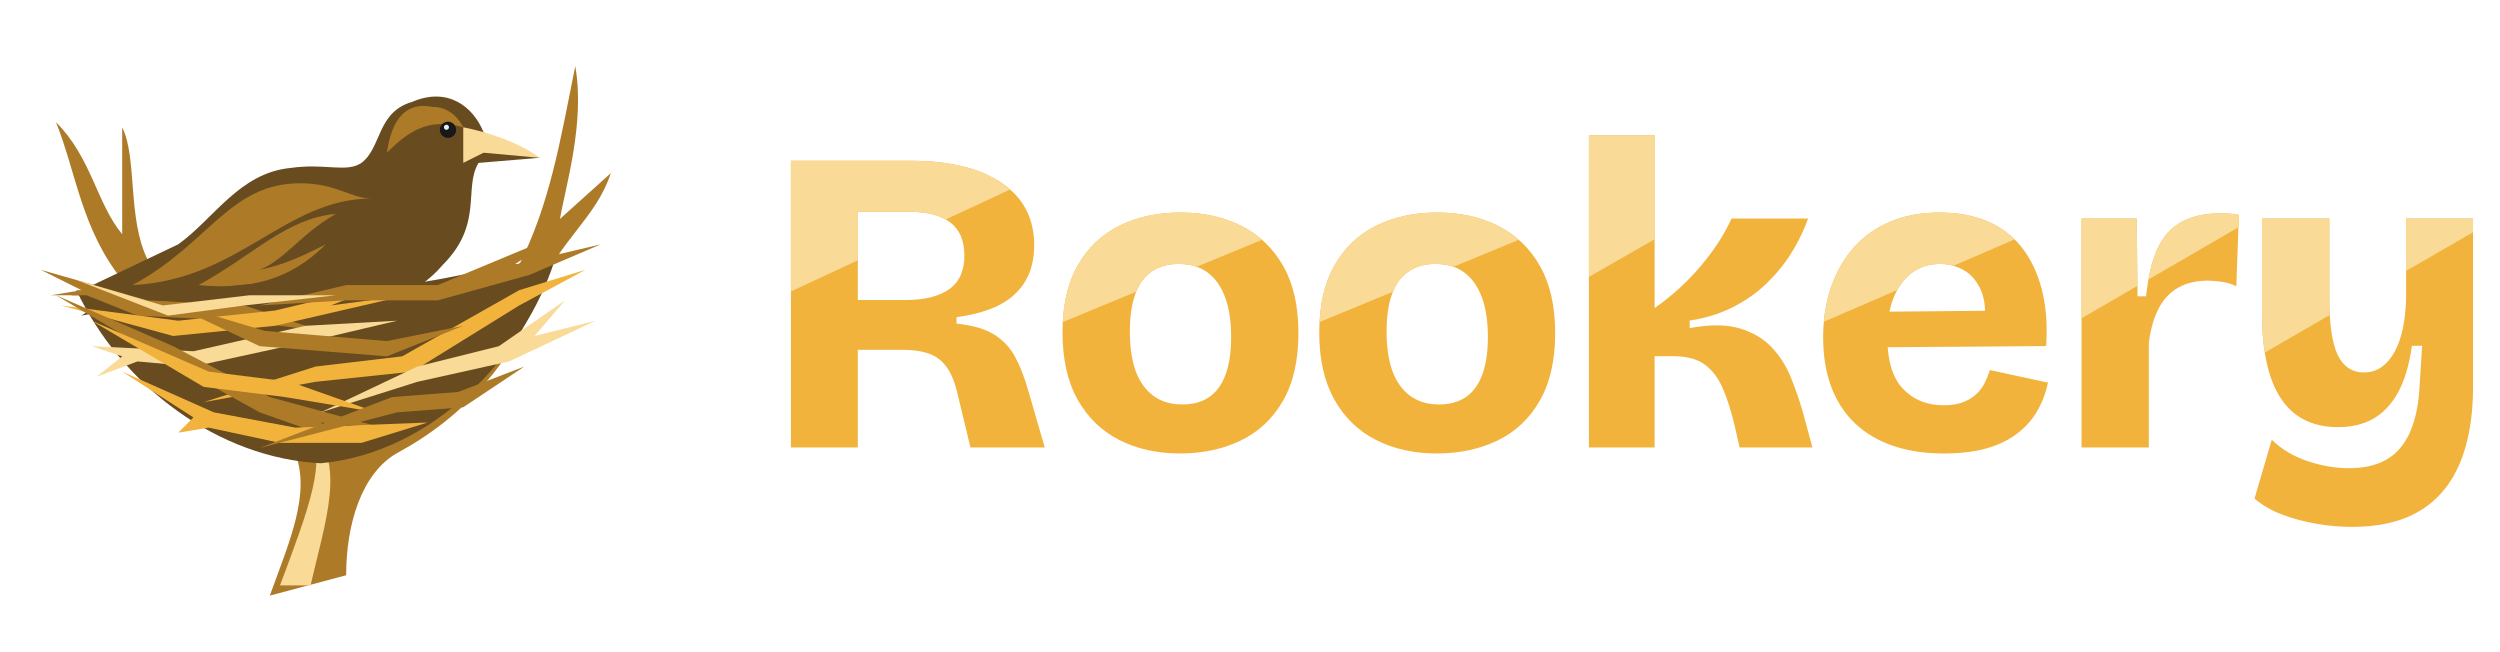
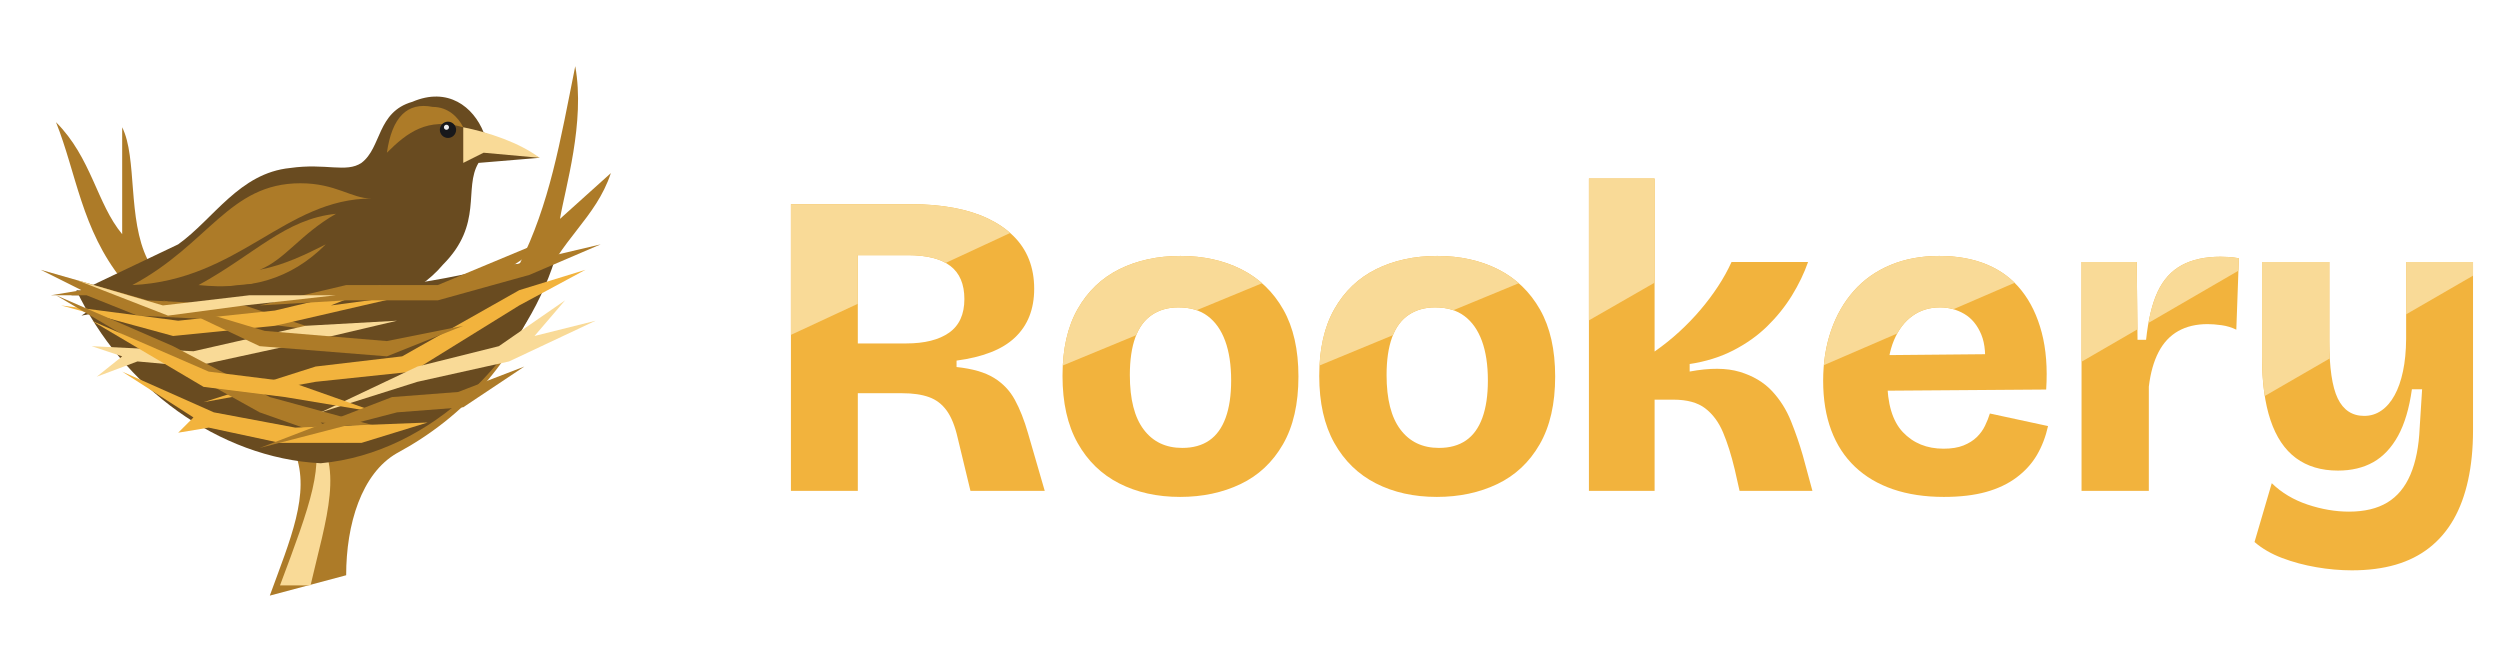
<svg xmlns="http://www.w3.org/2000/svg" role="img" aria-label="Rookery" viewBox="0 0 575.5 150">
  <svg width="150" height="150" viewBox="0 0 128 128">
    <path fill="#AD7B28" d="M53 117 C57 106 61 97 58 89 C55 79 36 70 24 55 C16 45 15 34 11 24 C18 31 19 40 24 46 L24 25 C27 31 25 43 29 51 C37 63 49 69 60 76 C73 84 93 71 102 52 C108 40 110 28 113 13 C115 24 111 37 110 43 L120 34 C117 43 110 47 106 57 C101 71 91 82 78 89 C71 93 68 103 68 113Z" />
    <path fill="#F9DA97" d="M55 115 C61 99 64 91 61 84 C68 91 64 102 61 115Z" />
    <path fill="#694B20" d="M14 58 L35 48 C42 43 47 34 57 33 C64 32 68 34 71 32 C75 29 74 22 81 20 C88 17 93 21 95 26 L106 31 L94 32 C91 37 95 44 87 52 C77 64 50 67 32 59 L16 62 L22 58Z" />
    <path fill="#AD7B28" d="M76 30 C77 23 80 20 85 21 C88 21 90 23 91 25 C84 23 80 26 76 30Z" />
    <path fill="#AD7B28" d="M26 56 C41 48 45 36 59 36 C66 36 69 39 73 39 C56 39 47 55 26 56Z" />
    <path fill="#AD7B28" d="M39 56 C50 50 56 43 66 42 C59 46 56 51 51 53 C56 52 60 50 64 48 C57 55 49 57 39 56Z" />
    <path fill="#F9DA97" d="M91 25 C96 26 102 28 106 31 L95 30 L91 32Z" />
    <circle fill="#18181B" cx="88" cy="25.5" r="1.6" />
    <circle fill="#EDEDEF" cx="87.7" cy="25" r="0.5" />
    <path fill="#694B20" d="M15 57 C37 60 43 54 63 56 C82 58 94 52 109 51 C103 70 85 89 63 91 C43 90 24 76 15 57Z" />
    <path fill="#AD7B28" d="M8 53 L29 59 L48 60 L63 65 L47 63 L27 62 L17 58 L10 58 L16 57Z" />
    <path fill="#F2B33D" d="M12 60 L35 63 L54 61 L75 56 L65 60 L80 58 L54 64 L34 66Z" />
    <path fill="#AD7B28" d="M51 60 L68 56 L86 56 L110 46 L101 52 L118 48 L104 54 L86 59 L68 59Z" />
    <path fill="#F9DA97" d="M18 68 L38 69 L60 64 L78 63 L61 67 L38 72 L27 71 L19 74 L24 70Z" />
    <path fill="#F2B33D" d="M40 79 L62 72 L79 70 L102 57 L115 53 L102 60 L81 73 L62 75Z" />
    <path fill="#AD7B28" d="M11 58 L34 68 L53 78 L75 84 L63 83 L68 87 L51 81 L33 71Z" />
    <path fill="#F2B33D" d="M24 73 L42 81 L58 84 L84 83 L71 87 L55 87 L41 84 L35 85 L38 82Z" />
    <path fill="#F9DA97" d="M63 81 L82 72 L98 68 L111 59 L105 66 L117 63 L100 71 L82 75Z" />
    <path fill="#AD7B28" d="M32 59 L52 65 L76 67 L91 64 L76 70 L51 68Z" />
    <path fill="#F2B33D" d="M18 63 L41 73 L57 75 L74 81 L56 78 L40 76Z" />
    <path fill="#AD7B28" d="M51 88 L77 78 L90 77 L103 72 L91 80 L78 81Z" />
    <path fill="#F9DA97" d="M15 55 L32 60 L49 58 L66 58 L48 60 L33 62Z" />
  </svg>
-   <g transform="translate(175 23)">
+   <g transform="translate(175 33)">
    <path fill="#F2B33D" d="M7.07 80V14H34.65Q40.11 14 44.58 14.85Q49.05 15.69 52.48 17.34Q55.91 18.98 58.29 21.33Q60.67 23.67 61.87 26.72Q63.07 29.77 63.07 33.47Q63.07 36.97 61.97 39.78Q60.87 42.59 58.64 44.7Q56.41 46.81 53.03 48.11Q49.65 49.42 45.2 50.01V51.49Q50.69 52.07 53.8 53.98Q56.9 55.88 58.62 59.04Q60.35 62.21 61.65 66.73L65.5 80H48.4L45.45 67.76Q44.54 63.75 42.93 61.52Q41.32 59.29 38.84 58.41Q36.36 57.52 32.69 57.52H22.47V80ZM22.47 46.06H33.59Q39.97 46.06 43.49 43.58Q47 41.1 47 35.85Q47 30.69 43.77 28.22Q40.55 25.74 33.97 25.74H22.47Z" />
    <path fill="#F9DA97" d="M57.54 20.63 42.71 27.52Q39.55 25.74 33.97 25.74H22.47V36.93L7.07 44.09V14H34.65Q40.11 14 44.58 14.85Q49.05 15.69 52.48 17.34Q55.39 18.73 57.54 20.63Z" />
    <path fill="#F2B33D" d="M96.66 81.39Q88.73 81.39 82.63 78.27Q76.53 75.16 73.06 68.97Q69.59 62.78 69.59 53.54Q69.59 44.27 73.08 38.14Q76.56 32.01 82.7 28.96Q88.85 25.92 96.74 25.92Q104.65 25.92 110.79 29.02Q116.94 32.13 120.42 38.27Q123.9 44.41 123.9 53.67Q123.9 63.11 120.33 69.29Q116.77 75.47 110.58 78.43Q104.39 81.39 96.66 81.39ZM97.15 70.11Q100.87 70.11 103.37 68.39Q105.87 66.67 107.14 63.18Q108.41 59.69 108.41 54.6Q108.41 49.22 107.04 45.49Q105.68 41.76 103.02 39.76Q100.37 37.76 96.26 37.76Q92.74 37.76 90.19 39.47Q87.63 41.17 86.36 44.66Q85.09 48.14 85.09 53.34Q85.09 61.66 88.28 65.88Q91.46 70.11 97.15 70.11Z" />
    <path fill="#F9DA97" d="M115.53 32.2 100.48 38.41Q98.61 37.76 96.26 37.76Q92.74 37.76 90.19 39.47Q87.82 41.05 86.55 44.16L69.65 51.14Q70.05 43.45 73.08 38.14Q76.56 32.01 82.7 28.96Q88.85 25.92 96.74 25.92Q104.65 25.92 110.79 29.02Q113.4 30.34 115.53 32.2Z" />
    <path fill="#F2B33D" d="M155.76 81.39Q147.83 81.39 141.73 78.27Q135.63 75.16 132.16 68.97Q128.69 62.78 128.69 53.54Q128.69 44.27 132.18 38.14Q135.66 32.01 141.8 28.96Q147.95 25.92 155.84 25.92Q163.75 25.92 169.89 29.02Q176.04 32.13 179.52 38.27Q183 44.41 183 53.67Q183 63.11 179.43 69.29Q175.87 75.47 169.68 78.43Q163.49 81.39 155.76 81.39ZM156.25 70.11Q159.97 70.11 162.47 68.39Q164.97 66.67 166.24 63.18Q167.51 59.69 167.51 54.6Q167.51 49.22 166.14 45.49Q164.78 41.76 162.12 39.76Q159.47 37.76 155.36 37.76Q151.84 37.76 149.29 39.47Q146.73 41.17 145.46 44.66Q144.19 48.14 144.19 53.34Q144.19 61.66 147.38 65.88Q150.56 70.11 156.25 70.11Z" />
    <path fill="#F9DA97" d="M174.63 32.2 159.58 38.41Q157.71 37.76 155.36 37.76Q151.84 37.76 149.29 39.47Q146.92 41.05 145.65 44.16L128.75 51.14Q129.15 43.45 132.18 38.14Q135.66 32.01 141.8 28.96Q147.95 25.92 155.84 25.92Q163.75 25.92 169.89 29.02Q172.5 30.34 174.63 32.2Z" />
    <path fill="#F2B33D" d="M190.77 80V8.1H205.89V47.92Q208.89 45.82 211.55 43.39Q214.21 40.95 216.45 38.31Q218.69 35.67 220.5 32.91Q222.31 30.15 223.6 27.31H241.22Q239.86 31.19 237.5 35.03Q235.13 38.87 231.8 42.12Q228.47 45.37 223.98 47.67Q219.48 49.97 213.96 50.79V52.53Q220.93 51.23 225.49 52.6Q230.06 53.98 232.88 56.98Q235.69 59.97 237.29 63.96Q238.89 67.95 240.02 71.89L242.22 80H225.45L224.33 75.04Q223.15 70.11 221.65 66.55Q220.15 62.99 217.54 61Q214.93 59 210.2 59H205.89V80Z" />
    <path fill="#F9DA97" d="M205.89 32.07 190.77 40.75V8.1H205.89V32.07Z" />
    <path fill="#F2B33D" d="M272.48 81.39Q265.93 81.39 260.78 79.63Q255.63 77.87 252.03 74.46Q248.43 71.05 246.56 66.07Q244.69 61.09 244.69 54.64Q244.69 48.36 246.52 43.08Q248.35 37.8 251.76 33.96Q255.17 30.11 260.16 28.02Q265.16 25.92 271.41 25.92Q277.69 25.92 282.47 27.94Q287.25 29.95 290.38 33.91Q293.51 37.86 295.01 43.57Q296.51 49.28 296.03 56.67L254.81 56.97V48.79L287.19 48.49L281.75 52.41Q282.43 47.28 281.1 44.03Q279.76 40.79 277.19 39.27Q274.62 37.76 271.59 37.76Q267.97 37.76 265.25 39.71Q262.52 41.66 260.98 45.35Q259.44 49.04 259.44 54.36Q259.44 62.66 263.04 66.48Q266.65 70.29 272.4 70.29Q275.15 70.29 277.01 69.54Q278.86 68.79 280.06 67.62Q281.26 66.45 281.95 65.01Q282.65 63.57 283.07 62.19L296.46 65.08Q295.64 68.77 293.89 71.76Q292.13 74.74 289.2 76.92Q286.27 79.11 282.18 80.25Q278.08 81.39 272.48 81.39Z" />
    <path fill="#F9DA97" d="M288.77 32.1 274.67 38.19Q273.2 37.76 271.59 37.76Q267.97 37.76 265.25 39.71Q263.14 41.22 261.74 43.77L244.85 51.06Q245.23 46.82 246.52 43.08Q248.35 37.8 251.76 33.96Q255.17 30.11 260.16 28.02Q265.16 25.92 271.41 25.92Q277.69 25.92 282.47 27.94Q286.09 29.46 288.77 32.1Z" />
    <path fill="#F2B33D" d="M304.17 80V55.15V27.31H316.88L317.06 45.22H319.03Q319.75 38.33 321.69 34.17Q323.64 30 327.24 28.05Q330.85 26.1 336.17 26.1Q336.99 26.1 338.02 26.16Q339.05 26.22 340.39 26.45L339.8 42.89Q338.21 42.11 336.4 41.86Q334.58 41.61 333.19 41.61Q329.28 41.61 326.43 43.21Q323.59 44.81 321.91 48.03Q320.23 51.25 319.66 56.01V80Z" />
    <path fill="#F9DA97" d="M317.04 42.81 304.17 50.27V27.31H316.88L317.04 42.81ZM340.28 29.32 319.57 41.34Q320.33 37.08 321.69 34.17Q323.64 30 327.24 28.05Q330.85 26.1 336.17 26.1Q336.99 26.1 338.02 26.16Q339.05 26.22 340.39 26.45L340.28 29.32Z" />
    <path fill="#F2B33D" d="M366.4 98.29Q362.39 98.29 358.22 97.57Q354.04 96.85 350.34 95.45Q346.63 94.05 343.99 91.77L347.96 78.23Q351.35 81.53 356.22 83.16Q361.09 84.78 365.73 84.78Q371.06 84.78 374.54 82.69Q378.03 80.59 379.88 76.26Q381.73 71.92 382.01 65.48L382.57 56.61H380.22Q379.3 63.19 377.04 67.32Q374.77 71.44 371.33 73.39Q367.88 75.33 363.2 75.33Q357.42 75.33 353.52 72.44Q349.63 69.55 347.67 63.72Q345.72 57.9 345.72 49.27V27.31H361.21V45.47Q361.21 54.72 363.15 58.73Q365.09 62.74 369.24 62.74Q371.43 62.74 373.2 61.51Q374.97 60.29 376.22 58.01Q377.48 55.74 378.17 52.46Q378.86 49.19 378.89 45.08V27.31H394.29V66.07Q394.29 72.34 393.16 77.51Q392.03 82.69 389.82 86.56Q387.6 90.44 384.25 93.08Q380.9 95.71 376.46 97Q372.02 98.29 366.4 98.29Z" />
    <path fill="#F9DA97" d="M361.31 49.51 346.35 58.16Q345.72 54.16 345.72 49.27V27.31H361.21V45.47Q361.21 47.64 361.31 49.51ZM394.29 30.46 378.89 39.36V27.31H394.29V30.46Z" />
  </g>
</svg>
